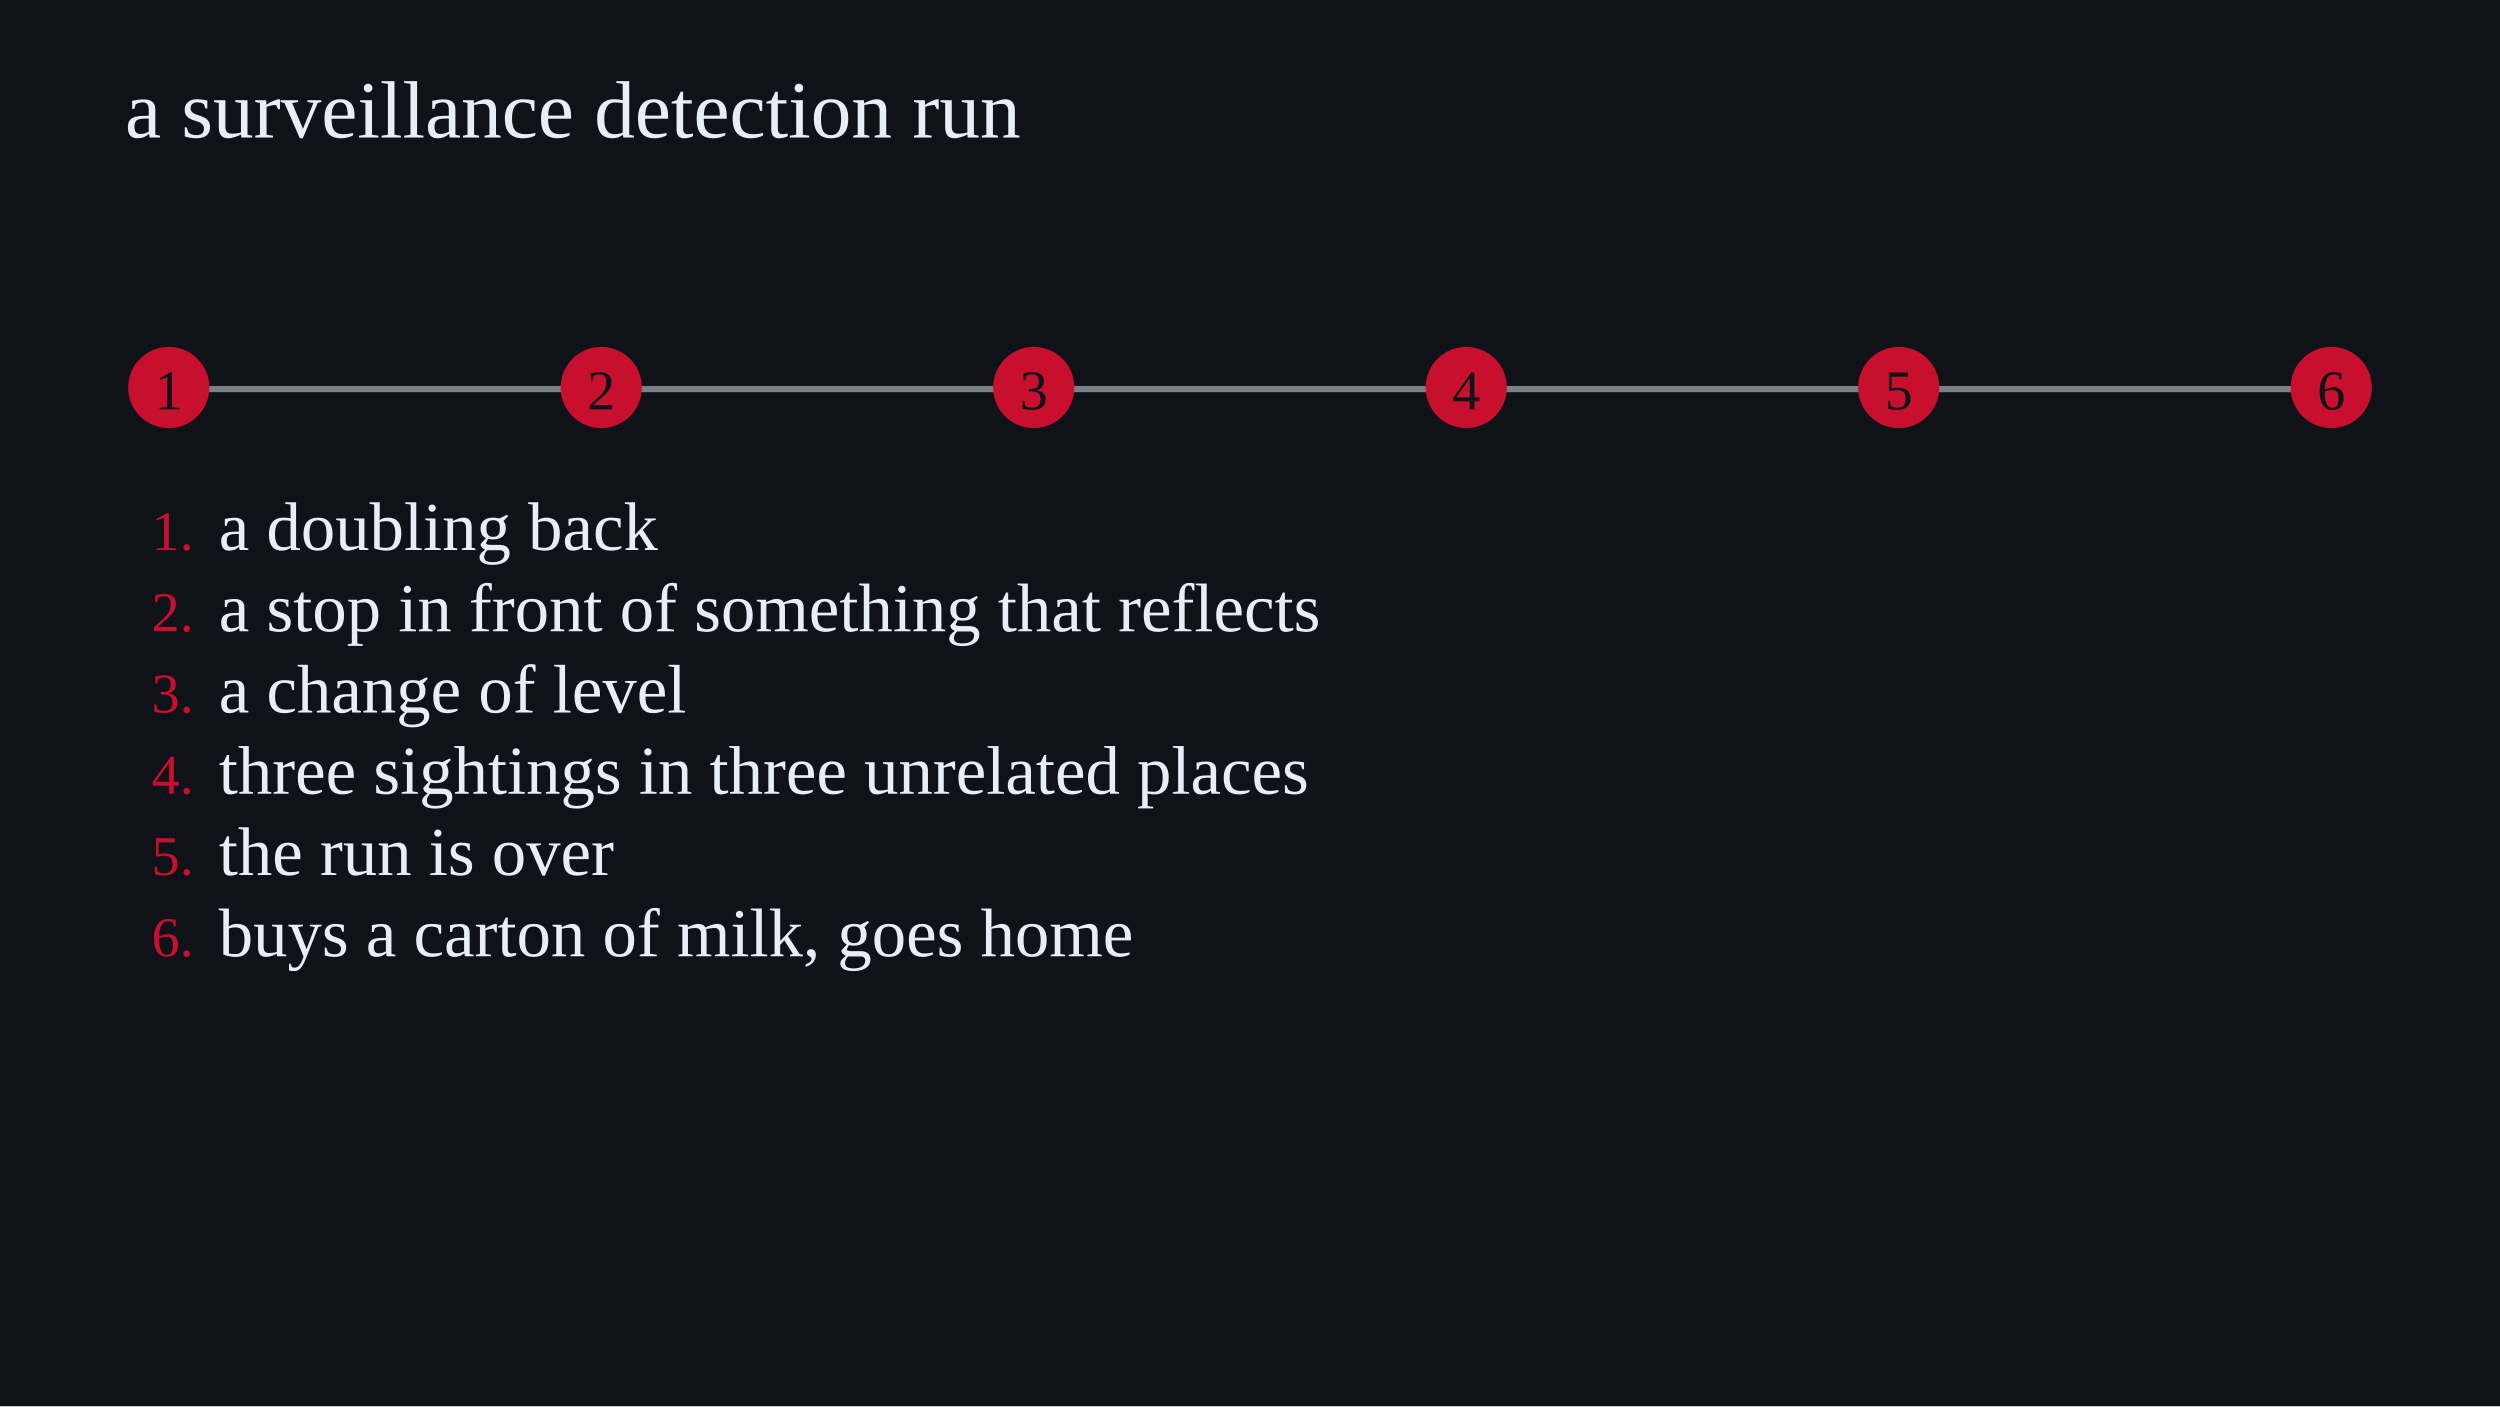
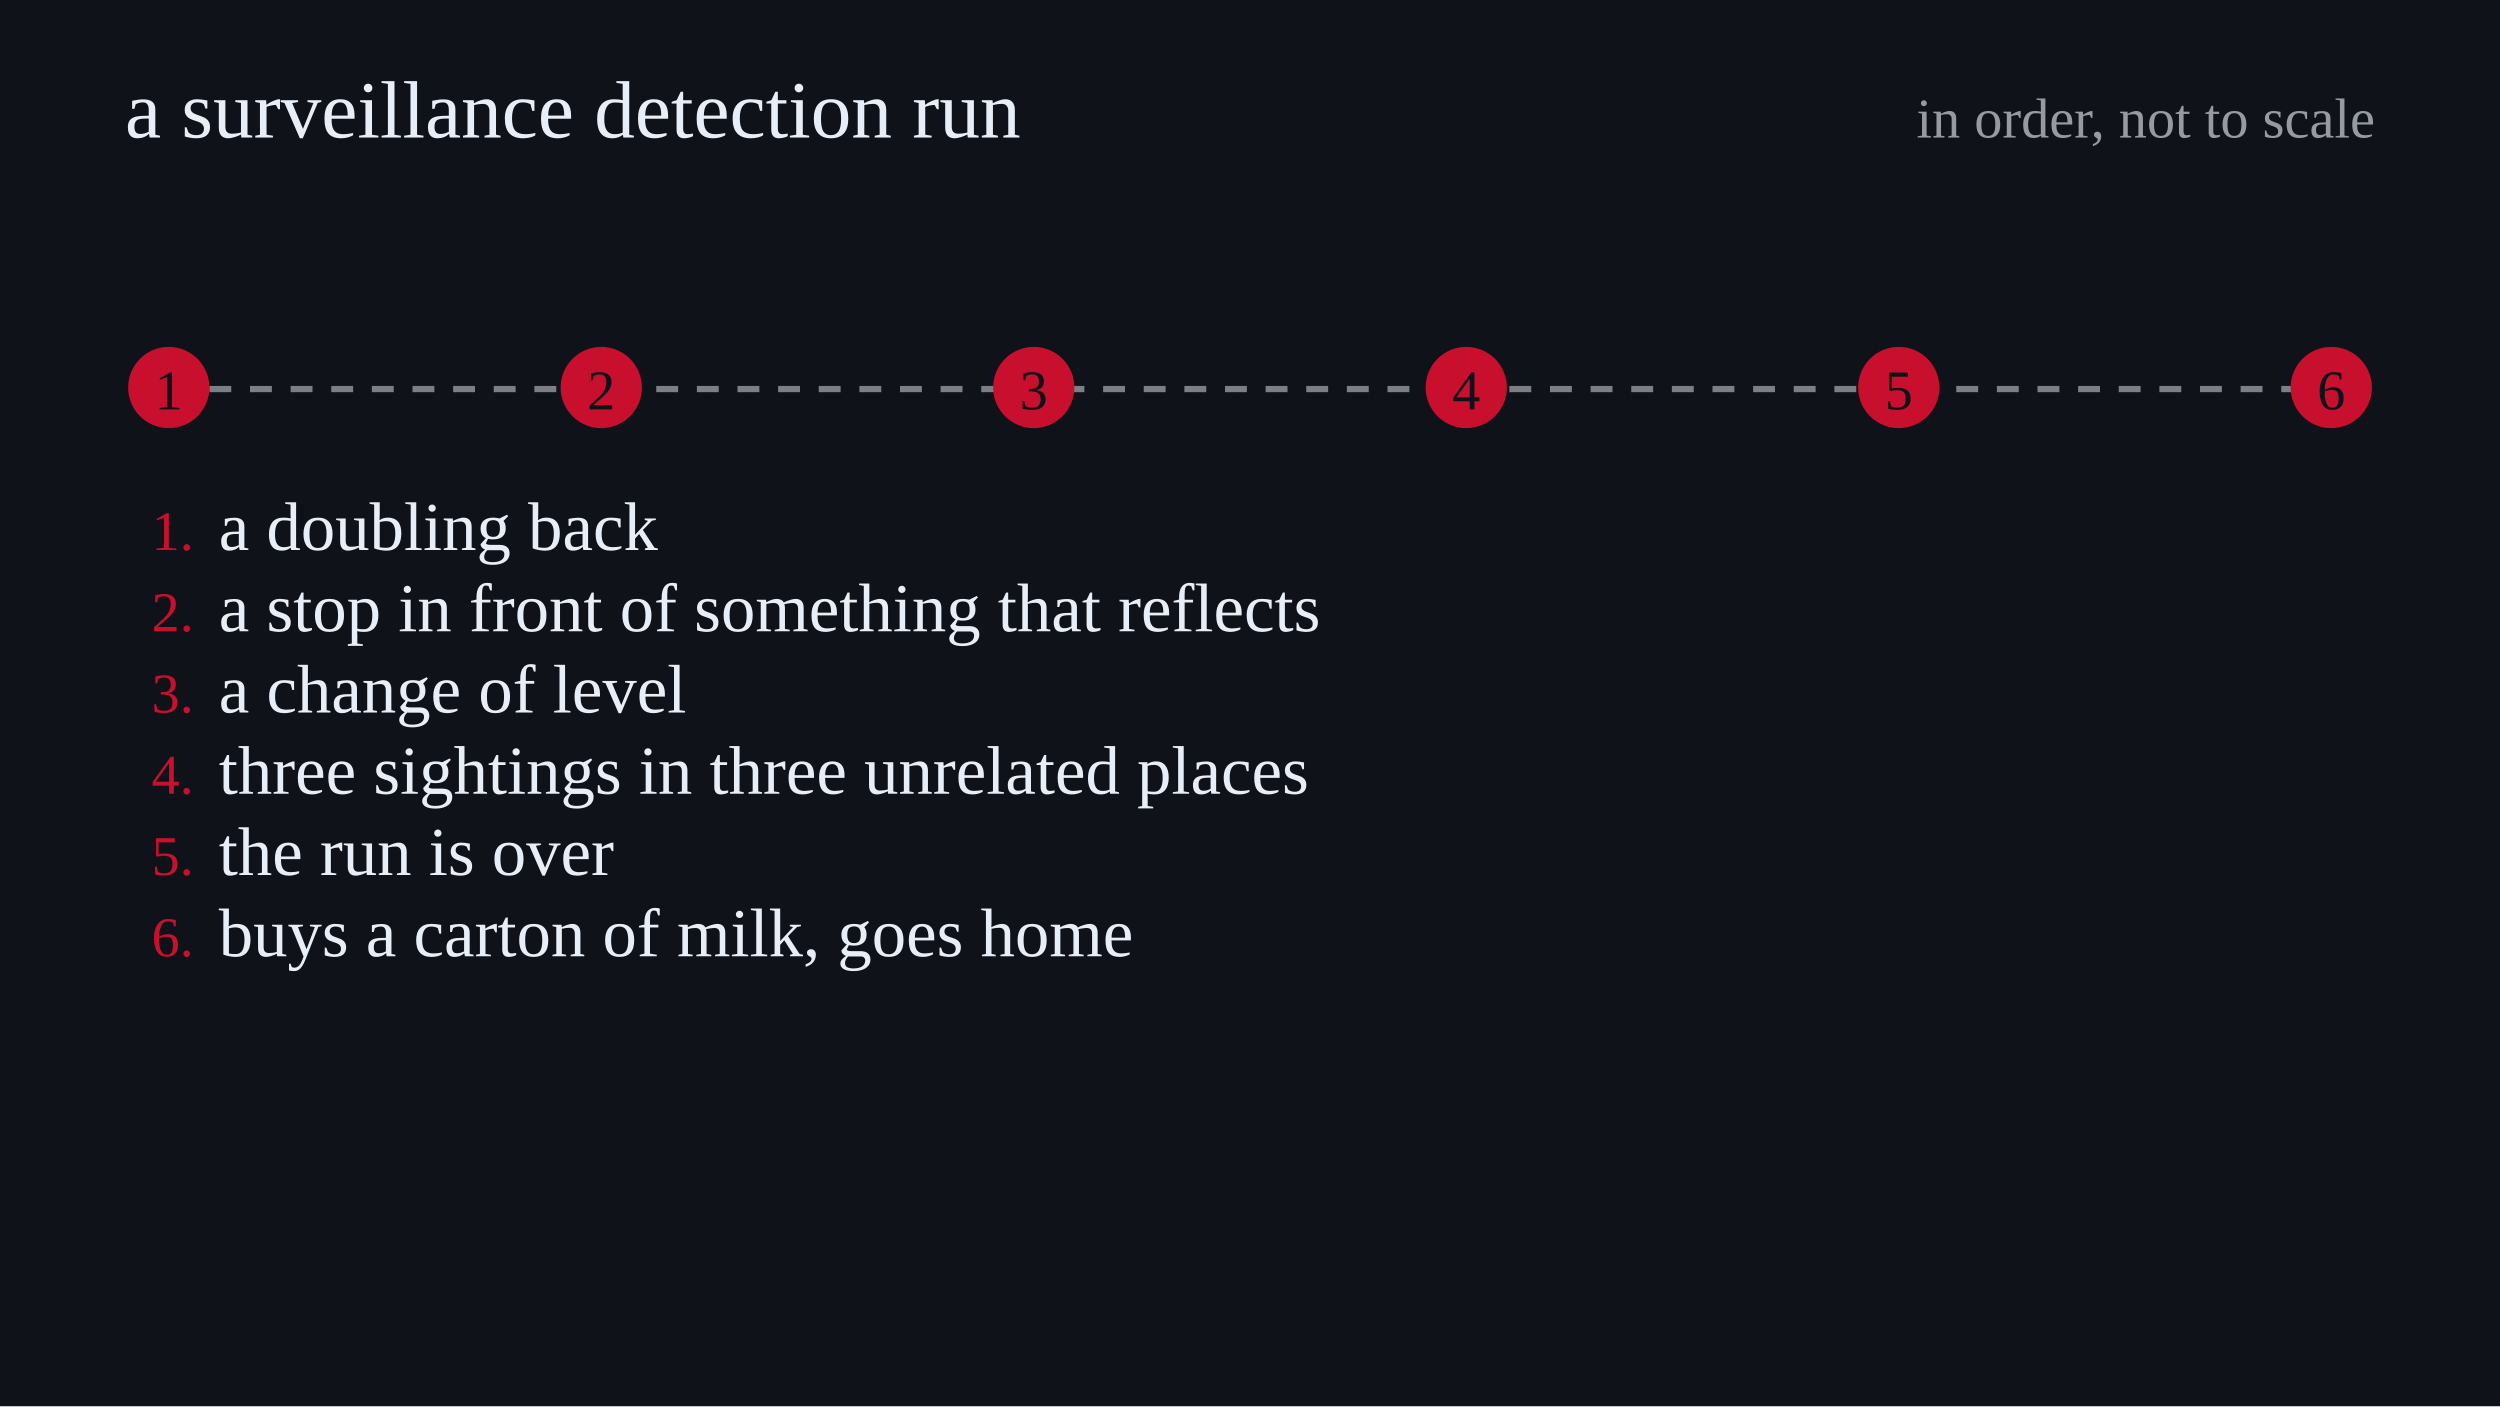
<svg xmlns="http://www.w3.org/2000/svg" width="800" height="450" viewBox="0 0 800 450" role="img">
  <rect x="0" y="0" width="800" height="450" fill="#0f1218" />
  <text x="40" y="44" font-size="26" fill="#e8eef7">a surveillance detection run</text>
-   <line x1="54" y1="124.5" x2="746" y2="124.5" stroke="rgba(232,238,247,0.5)" stroke-width="2" data-path="line" />
+   <line x1="54" y1="124.5" x2="746" y2="124.5" stroke="rgba(232,238,247,0.5)" stroke-width="2" stroke-dasharray="7 6" data-path="line" />
+   <text x="760" y="44" font-size="18" fill="#e8eef7" text-anchor="end" fill-opacity="0.62">in order, not to scale</text>
  <circle cx="54" cy="124" r="13" fill="#c8102e" />
  <text x="54" y="131" font-size="18" fill="#0f1218" text-anchor="middle">1</text>
  <circle cx="192.4" cy="124" r="13" fill="#c8102e" />
  <text x="192.4" y="131" font-size="18" fill="#0f1218" text-anchor="middle">2</text>
  <circle cx="330.8" cy="124" r="13" fill="#c8102e" />
  <text x="330.8" y="131" font-size="18" fill="#0f1218" text-anchor="middle">3</text>
  <circle cx="469.2" cy="124" r="13" fill="#c8102e" />
  <text x="469.2" y="131" font-size="18" fill="#0f1218" text-anchor="middle">4</text>
  <circle cx="607.6" cy="124" r="13" fill="#c8102e" />
  <text x="607.6" y="131" font-size="18" fill="#0f1218" text-anchor="middle">5</text>
  <circle cx="746" cy="124" r="13" fill="#c8102e" />
  <text x="746" y="131" font-size="18" fill="#0f1218" text-anchor="middle">6</text>
  <text x="62" y="176" font-size="18" fill="#c8102e" text-anchor="end">1.</text>
  <text x="70" y="176" font-size="22" fill="#e8eef7">a doubling back</text>
  <text x="62" y="202" font-size="18" fill="#c8102e" text-anchor="end">2.</text>
  <text x="70" y="202" font-size="22" fill="#e8eef7">a stop in front of something that reflects</text>
  <text x="62" y="228" font-size="18" fill="#c8102e" text-anchor="end">3.</text>
  <text x="70" y="228" font-size="22" fill="#e8eef7">a change of level</text>
  <text x="62" y="254" font-size="18" fill="#c8102e" text-anchor="end">4.</text>
  <text x="70" y="254" font-size="22" fill="#e8eef7">three sightings in three unrelated places</text>
  <text x="62" y="280" font-size="18" fill="#c8102e" text-anchor="end">5.</text>
  <text x="70" y="280" font-size="22" fill="#e8eef7">the run is over</text>
  <text x="62" y="306" font-size="18" fill="#c8102e" text-anchor="end">6.</text>
  <text x="70" y="306" font-size="22" fill="#e8eef7">buys a carton of milk, goes home</text>
</svg>
